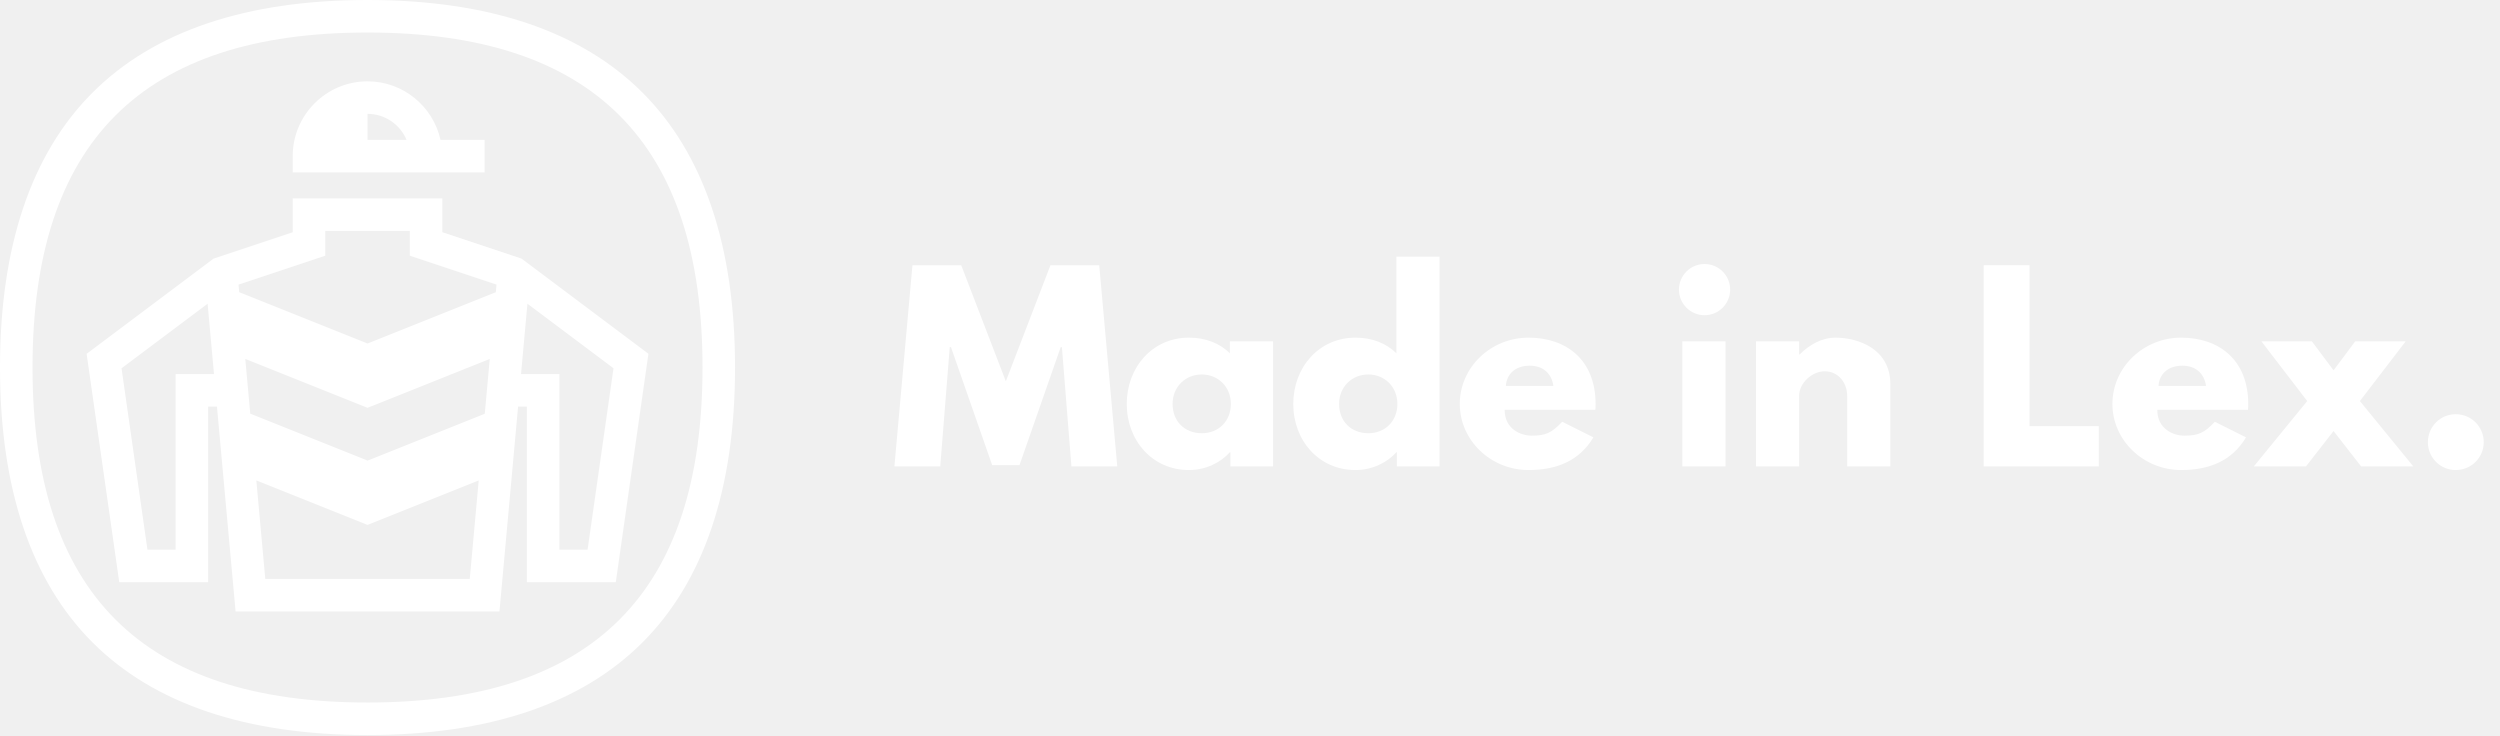
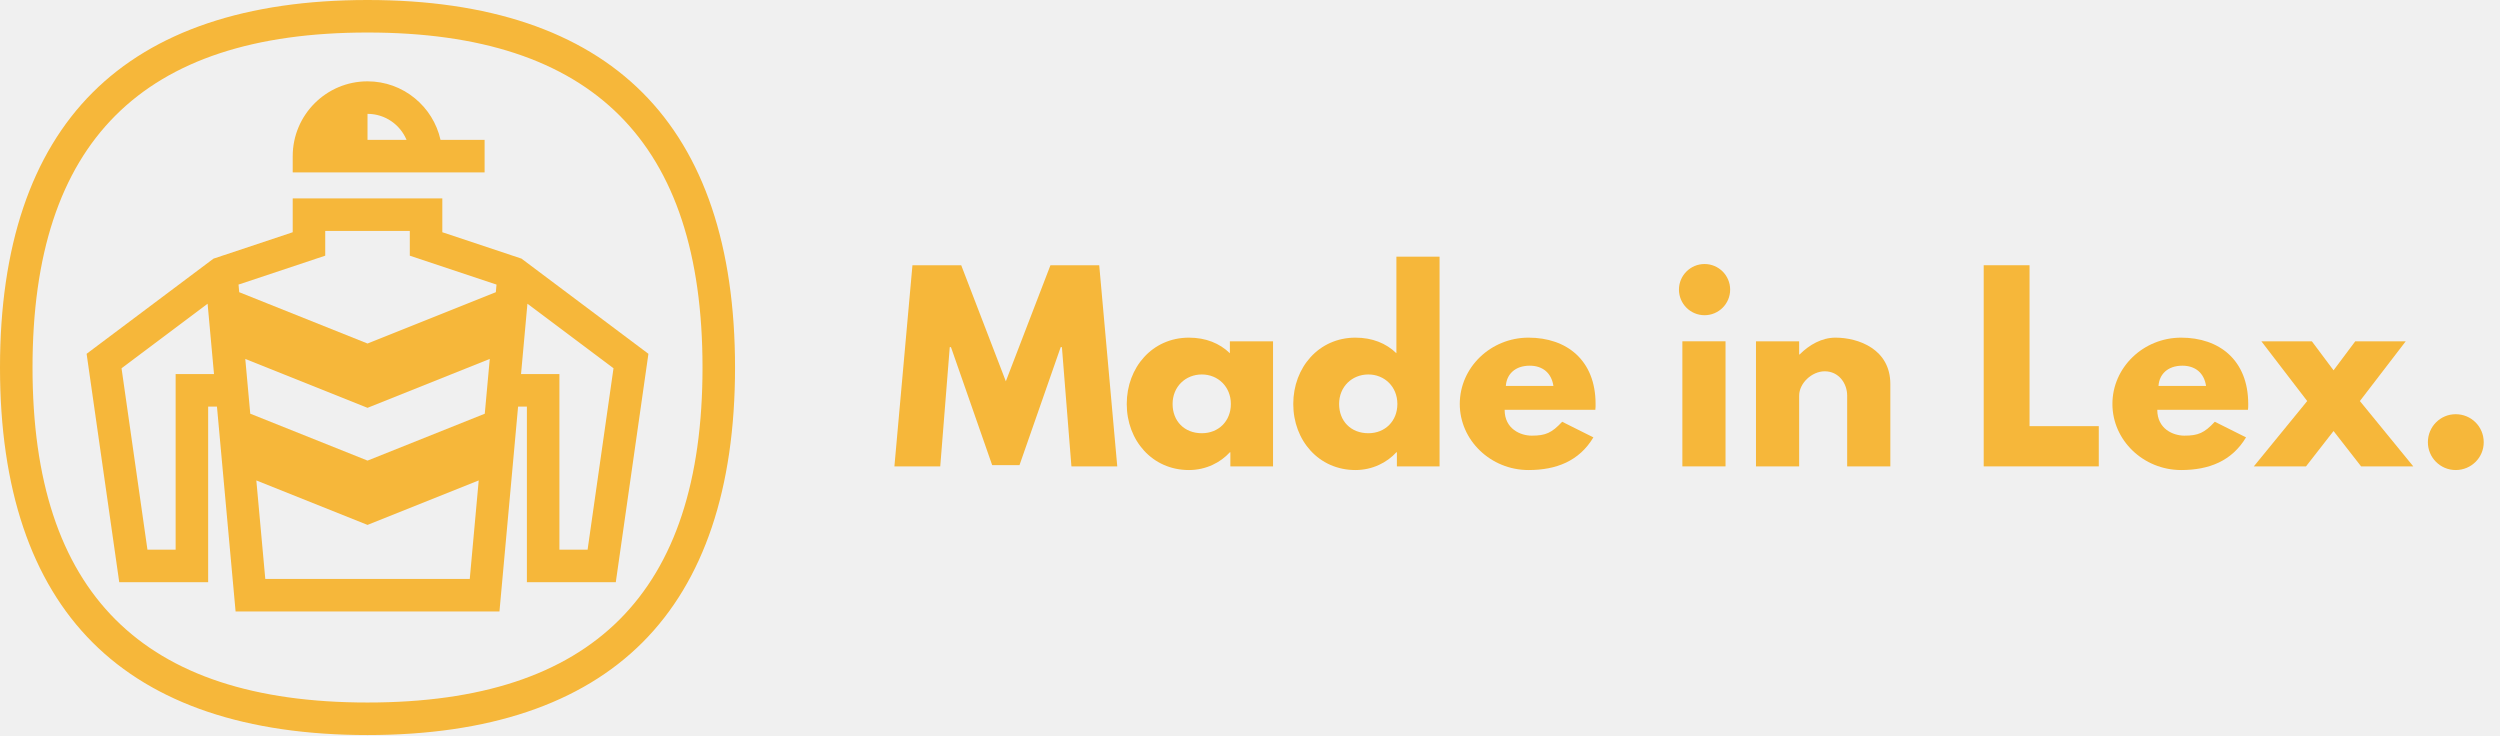
<svg xmlns="http://www.w3.org/2000/svg" version="1.1" id="Layer_1" x="0px" y="0px" width="768.667px" height="226px" viewBox="0 0 768.667 226" enable-background="new 0 0 768.667 226" xml:space="preserve">
  <g>
-     <path fill="#FFFFFF" d="M113,0C75.794,0,47.352,9.577,28.464,28.464C9.576,47.351,0,75.794,0,113s9.577,65.648,28.464,84.535   C47.352,216.424,75.794,226,113,226s65.648-9.576,84.536-28.465C216.423,178.648,226,150.206,226,113s-9.577-65.648-28.464-84.536   C178.649,9.576,150.206,0,113,0z M113,216c-69.309,0-103-33.691-103-103C10,43.691,43.691,10,113,10s103,33.691,103,103   C216,182.309,182.309,216,113,216z" />
-     <path fill="#FFFFFF" d="M136,71.403V61.007H90v10.396L65.649,79.52l-39.018,29.263l10.032,70.224H64v-54h2.707l5.728,63h81.132   l5.728-63H162v54h27.336l10.032-70.224L160.351,79.52L136,71.403z M149.053,127.201L113,141.621L76.947,127.2l-1.531-16.842   L113,125.393l37.584-15.034L149.053,127.201z M100,78.611v-7.604h26v7.604l26.662,8.887l-0.213,2.344L113,105.622l-39.449-15.78   l-0.213-2.344L100,78.611z M54,115.007v54h-8.664l-7.968-55.776l26.463-19.847l1.966,21.624L54,115.007L54,115.007z    M81.566,178.007l-2.753-30.29L113,161.393l34.188-13.676l-2.753,30.29H81.566z M180.664,169.007H172v-54h-11.798l1.966-21.624   l26.463,19.847L180.664,169.007z" />
-     <path fill="#FFFFFF" d="M136,53.007h13v-10h-13.554c-2.29-10.285-11.481-18-22.446-18c-12.682,0-23,10.318-23,23v5h41H136z    M113,43.007v-8c5.397,0,10.037,3.306,12,8H113z" />
-     <polygon fill="#FFFFFF" points="322.979,81.551 309.261,117.234 295.542,81.551 280.548,81.551 275,143.398 289.094,143.398    292.018,106.739 292.393,106.739 305.062,143.023 313.458,143.023 326.127,106.739 326.502,106.739 329.427,143.398    343.521,143.398 337.973,81.551  " />
-     <path fill="#FFFFFF" d="M378.148,108.614c-3.148-3.074-7.421-4.798-12.594-4.798c-11.245,0-19.116,9.146-19.116,20.39   c0,11.246,7.871,20.315,19.116,20.315c5.248,0,9.746-2.323,12.594-5.473h0.15v4.35h13.12V104.94h-13.271L378.148,108.614   L378.148,108.614z M369.528,133.203c-5.398,0-8.996-3.749-8.996-8.997c0-5.322,3.973-9.07,8.996-9.07   c4.947,0,8.921,3.748,8.921,9.07C378.449,129.454,374.701,133.203,369.528,133.203z" />
-     <path fill="#FFFFFF" d="M429.345,108.614c-3.146-3.074-7.42-4.798-12.594-4.798c-11.244,0-19.115,9.146-19.115,20.39   c0,11.246,7.871,20.315,19.115,20.315c5.248,0,9.746-2.323,12.594-5.473h0.15v4.35h13.121V78.927h-13.271V108.614L429.345,108.614z    M420.726,133.203c-5.398,0-8.996-3.749-8.996-8.997c0-5.322,3.973-9.07,8.996-9.07c4.947,0,8.92,3.748,8.92,9.07   C429.646,129.454,425.898,133.203,420.726,133.203z" />
-     <path fill="#FFFFFF" d="M469.974,103.816c-11.621,0-21.141,9.146-21.141,20.39c0,11.171,9.52,20.315,21.141,20.315   c8.545,0,15.594-2.772,19.941-10.045l-9.596-4.799c-3.225,3.449-5.1,4.273-9.371,4.273c-3.375,0-8.322-2.023-8.322-7.945h27.889   c0.074-0.451,0.074-1.275,0.074-1.801C490.589,110.713,481.667,103.816,469.974,103.816z M463.001,118.659   c0.225-3.523,2.775-6.222,7.348-6.222c3.898,0,6.672,2.172,7.271,6.222H463.001z" />
-     <circle fill="#FFFFFF" cx="524.093" cy="89.047" r="7.871" />
-     <rect x="517.271" y="104.94" fill="#FFFFFF" width="13.27" height="38.458" />
-     <path fill="#FFFFFF" d="M564.347,103.816c-4.197,0-8.02,2.174-11.02,5.172h-0.15v-4.048h-13.27v38.458h13.27v-21.741   c0-3.822,3.898-7.496,7.871-7.496c4.273,0,6.896,3.674,6.896,7.496v21.741h13.27v-25.338   C581.214,107.339,571.394,103.816,564.347,103.816z" />
-     <polygon fill="#FFFFFF" points="624.015,81.551 609.921,81.551 609.921,143.398 645.306,143.398 645.306,131.027 624.015,131.027     " />
-     <path fill="#FFFFFF" d="M670.638,103.816c-11.619,0-21.141,9.146-21.141,20.39c0,11.171,9.521,20.315,21.141,20.315   c8.547,0,15.596-2.772,19.941-10.045l-9.596-4.799c-3.223,3.449-5.098,4.273-9.371,4.273c-3.373,0-8.32-2.023-8.32-7.945h27.887   c0.076-0.451,0.076-1.275,0.076-1.801C691.255,110.713,682.333,103.816,670.638,103.816z M663.667,118.659   c0.225-3.523,2.773-6.222,7.346-6.222c3.898,0,6.674,2.172,7.273,6.222H663.667z" />
-     <polygon fill="#FFFFFF" points="739.679,104.94 724.162,104.94 717.488,113.859 710.818,104.94 695.298,104.94 709.392,123.309    692.974,143.398 709.017,143.398 717.488,132.527 725.96,143.398 742.003,143.398 725.585,123.309  " />
-     <path fill="#FFFFFF" d="M755.042,127.355c-4.723,0-8.547,3.822-8.547,8.621c0,4.724,3.824,8.545,8.547,8.545   c4.799,0,8.621-3.821,8.621-8.545C763.664,131.18,759.841,127.355,755.042,127.355z" />
+     <path fill="#F6B73A" d="M113,0C75.794,0,47.352,9.577,28.464,28.464C9.576,47.351,0,75.794,0,113s9.577,65.648,28.464,84.535   C47.352,216.424,75.794,226,113,226s65.648-9.576,84.536-28.465C216.423,178.648,226,150.206,226,113s-9.577-65.648-28.464-84.536   C178.649,9.576,150.206,0,113,0z M113,216c-69.309,0-103-33.691-103-103C10,43.691,43.691,10,113,10s103,33.691,103,103   C216,182.309,182.309,216,113,216z" />
+     <path fill="#F6B73A" d="M136,71.403V61.007H90v10.396L65.649,79.52l-39.018,29.263l10.032,70.224H64v-54h2.707l5.728,63h81.132   l5.728-63H162v54h27.336l10.032-70.224L160.351,79.52L136,71.403z M149.053,127.201L113,141.621L76.947,127.2l-1.531-16.842   L113,125.393l37.584-15.034L149.053,127.201z M100,78.611v-7.604h26v7.604l26.662,8.887l-0.213,2.344L113,105.622l-39.449-15.78   l-0.213-2.344L100,78.611z M54,115.007v54h-8.664l-7.968-55.776l26.463-19.847l1.966,21.624L54,115.007L54,115.007z    M81.566,178.007l-2.753-30.29L113,161.393l34.188-13.676l-2.753,30.29H81.566z M180.664,169.007H172v-54h-11.798l1.966-21.624   l26.463,19.847L180.664,169.007z" />
+     <path fill="#F6B73A" d="M136,53.007h13v-10h-13.554c-2.29-10.285-11.481-18-22.446-18c-12.682,0-23,10.318-23,23v5h41H136z    M113,43.007v-8c5.397,0,10.037,3.306,12,8H113z" />
+     <polygon fill="#F6B73A" points="322.979,81.551 309.261,117.234 295.542,81.551 280.548,81.551 275,143.398 289.094,143.398    292.018,106.739 292.393,106.739 305.062,143.023 313.458,143.023 326.127,106.739 326.502,106.739 329.427,143.398    343.521,143.398 337.973,81.551  " />
+     <path fill="#F6B73A" d="M378.148,108.614c-3.148-3.074-7.422-4.798-12.595-4.798c-11.245,0-19.116,9.146-19.116,20.39   c0,11.246,7.871,20.315,19.116,20.315c5.248,0,9.746-2.323,12.595-5.474h0.149v4.351h13.12V104.94h-13.271L378.148,108.614   L378.148,108.614z M369.528,133.203c-5.398,0-8.996-3.749-8.996-8.997c0-5.322,3.973-9.07,8.996-9.07   c4.946,0,8.921,3.748,8.921,9.07C378.449,129.454,374.701,133.203,369.528,133.203z" />
+     <path fill="#F6B73A" d="M429.345,108.614c-3.146-3.074-7.42-4.798-12.594-4.798c-11.244,0-19.115,9.146-19.115,20.39   c0,11.246,7.871,20.315,19.115,20.315c5.248,0,9.746-2.323,12.594-5.474h0.15v4.351h13.121V78.927h-13.271V108.614L429.345,108.614   z M420.726,133.203c-5.398,0-8.996-3.749-8.996-8.997c0-5.322,3.973-9.07,8.996-9.07c4.947,0,8.92,3.748,8.92,9.07   C429.646,129.454,425.898,133.203,420.726,133.203z" />
+     <path fill="#F6B73A" d="M469.974,103.816c-11.621,0-21.141,9.146-21.141,20.39c0,11.171,9.52,20.315,21.141,20.315   c8.545,0,15.594-2.772,19.941-10.045l-9.596-4.8c-3.227,3.449-5.102,4.273-9.371,4.273c-3.375,0-8.322-2.023-8.322-7.945h27.889   c0.074-0.45,0.074-1.274,0.074-1.801C490.589,110.713,481.667,103.816,469.974,103.816z M463.001,118.659   c0.225-3.523,2.775-6.222,7.348-6.222c3.898,0,6.672,2.172,7.271,6.222H463.001z" />
+     <circle fill="#F6B73A" cx="524.093" cy="89.047" r="7.871" />
+     <rect x="517.271" y="104.94" fill="#F6B73A" width="13.27" height="38.458" />
+     <path fill="#F6B73A" d="M564.347,103.816c-4.197,0-8.02,2.174-11.02,5.172h-0.15v-4.048h-13.27v38.458h13.27v-21.741   c0-3.822,3.898-7.496,7.871-7.496c4.273,0,6.896,3.674,6.896,7.496v21.741h13.27v-25.338   C581.214,107.339,571.394,103.816,564.347,103.816z" />
+     <polygon fill="#F6B73A" points="624.015,81.551 609.921,81.551 609.921,143.398 645.306,143.398 645.306,131.027 624.015,131.027     " />
+     <path fill="#F6B73A" d="M670.638,103.816c-11.619,0-21.141,9.146-21.141,20.39c0,11.171,9.52,20.315,21.141,20.315   c8.547,0,15.596-2.772,19.941-10.045l-9.596-4.8c-3.225,3.449-5.1,4.273-9.371,4.273c-3.373,0-8.32-2.023-8.32-7.945h27.887   c0.076-0.45,0.076-1.274,0.076-1.801C691.255,110.713,682.333,103.816,670.638,103.816z M663.667,118.659   c0.225-3.523,2.773-6.222,7.346-6.222c3.898,0,6.674,2.172,7.273,6.222H663.667z" />
+     <polygon fill="#F6B73A" points="739.679,104.94 724.162,104.94 717.488,113.859 710.818,104.94 695.298,104.94 709.392,123.309    692.974,143.398 709.017,143.398 717.488,132.527 725.96,143.398 742.003,143.398 725.585,123.309  " />
+     <path fill="#F6B73A" d="M755.042,127.355c-4.723,0-8.547,3.821-8.547,8.621c0,4.724,3.824,8.545,8.547,8.545   c4.799,0,8.621-3.821,8.621-8.545C763.664,131.18,759.841,127.355,755.042,127.355z" />
  </g>
</svg>
